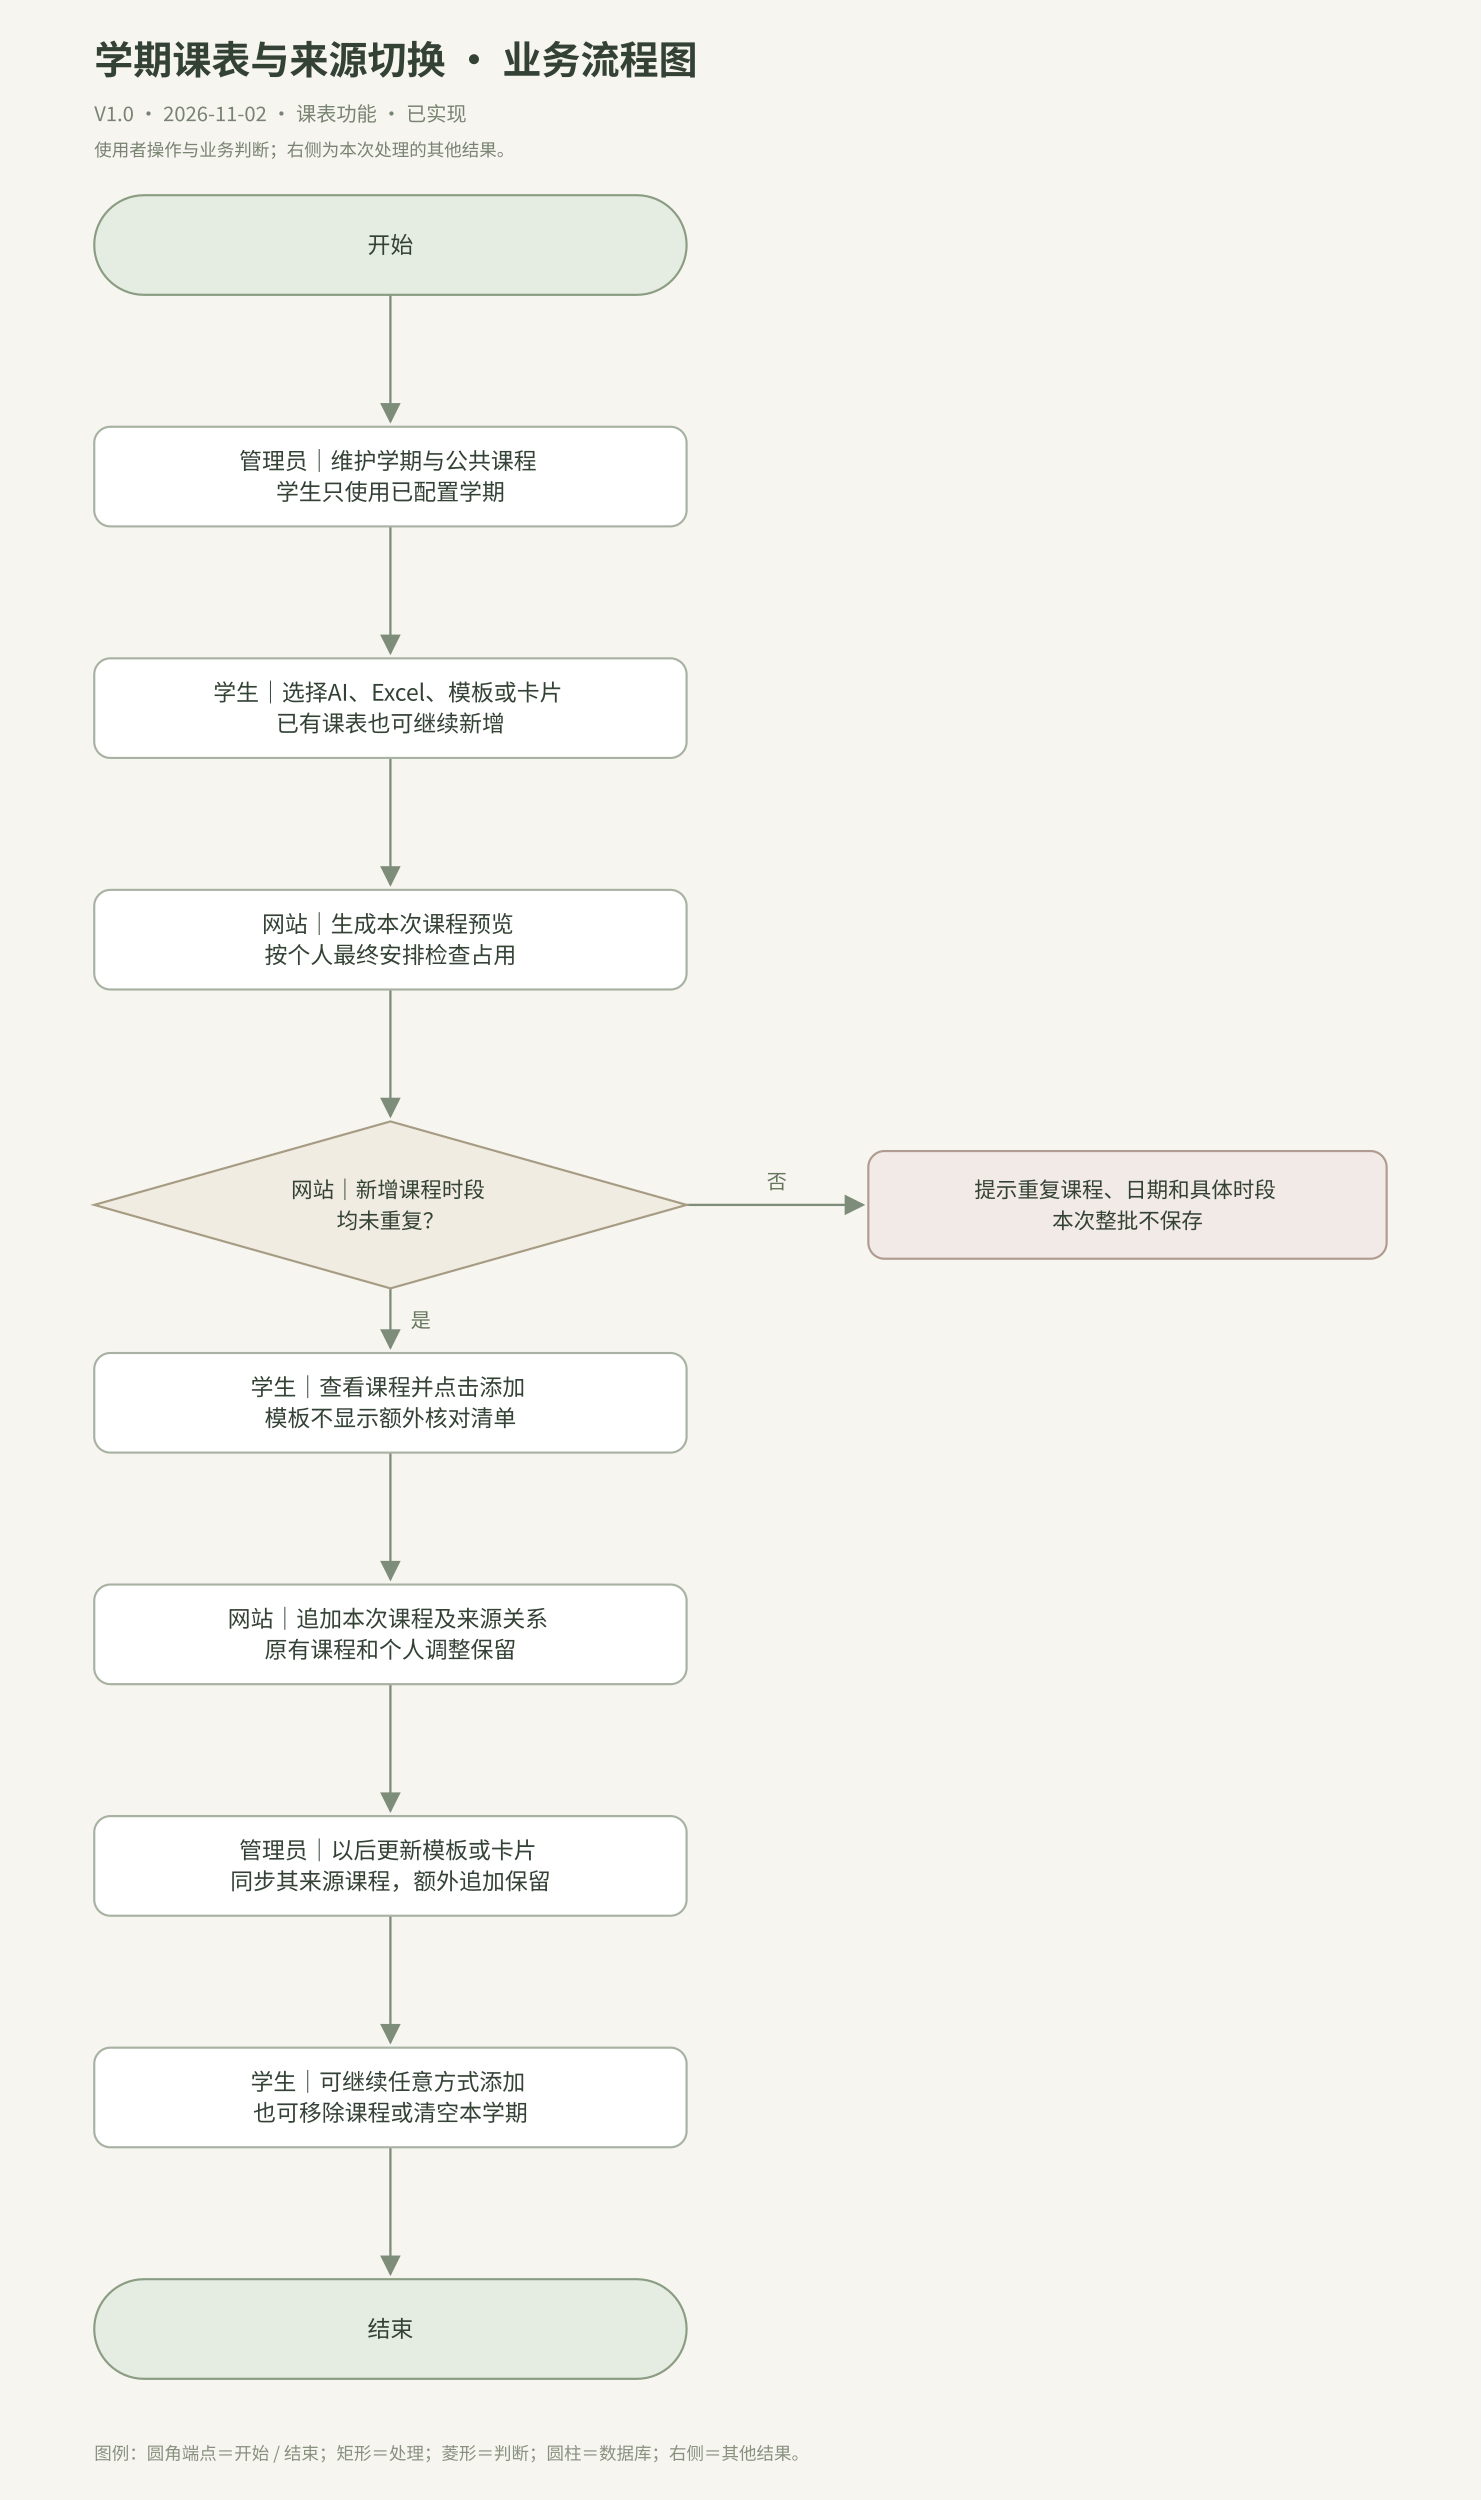
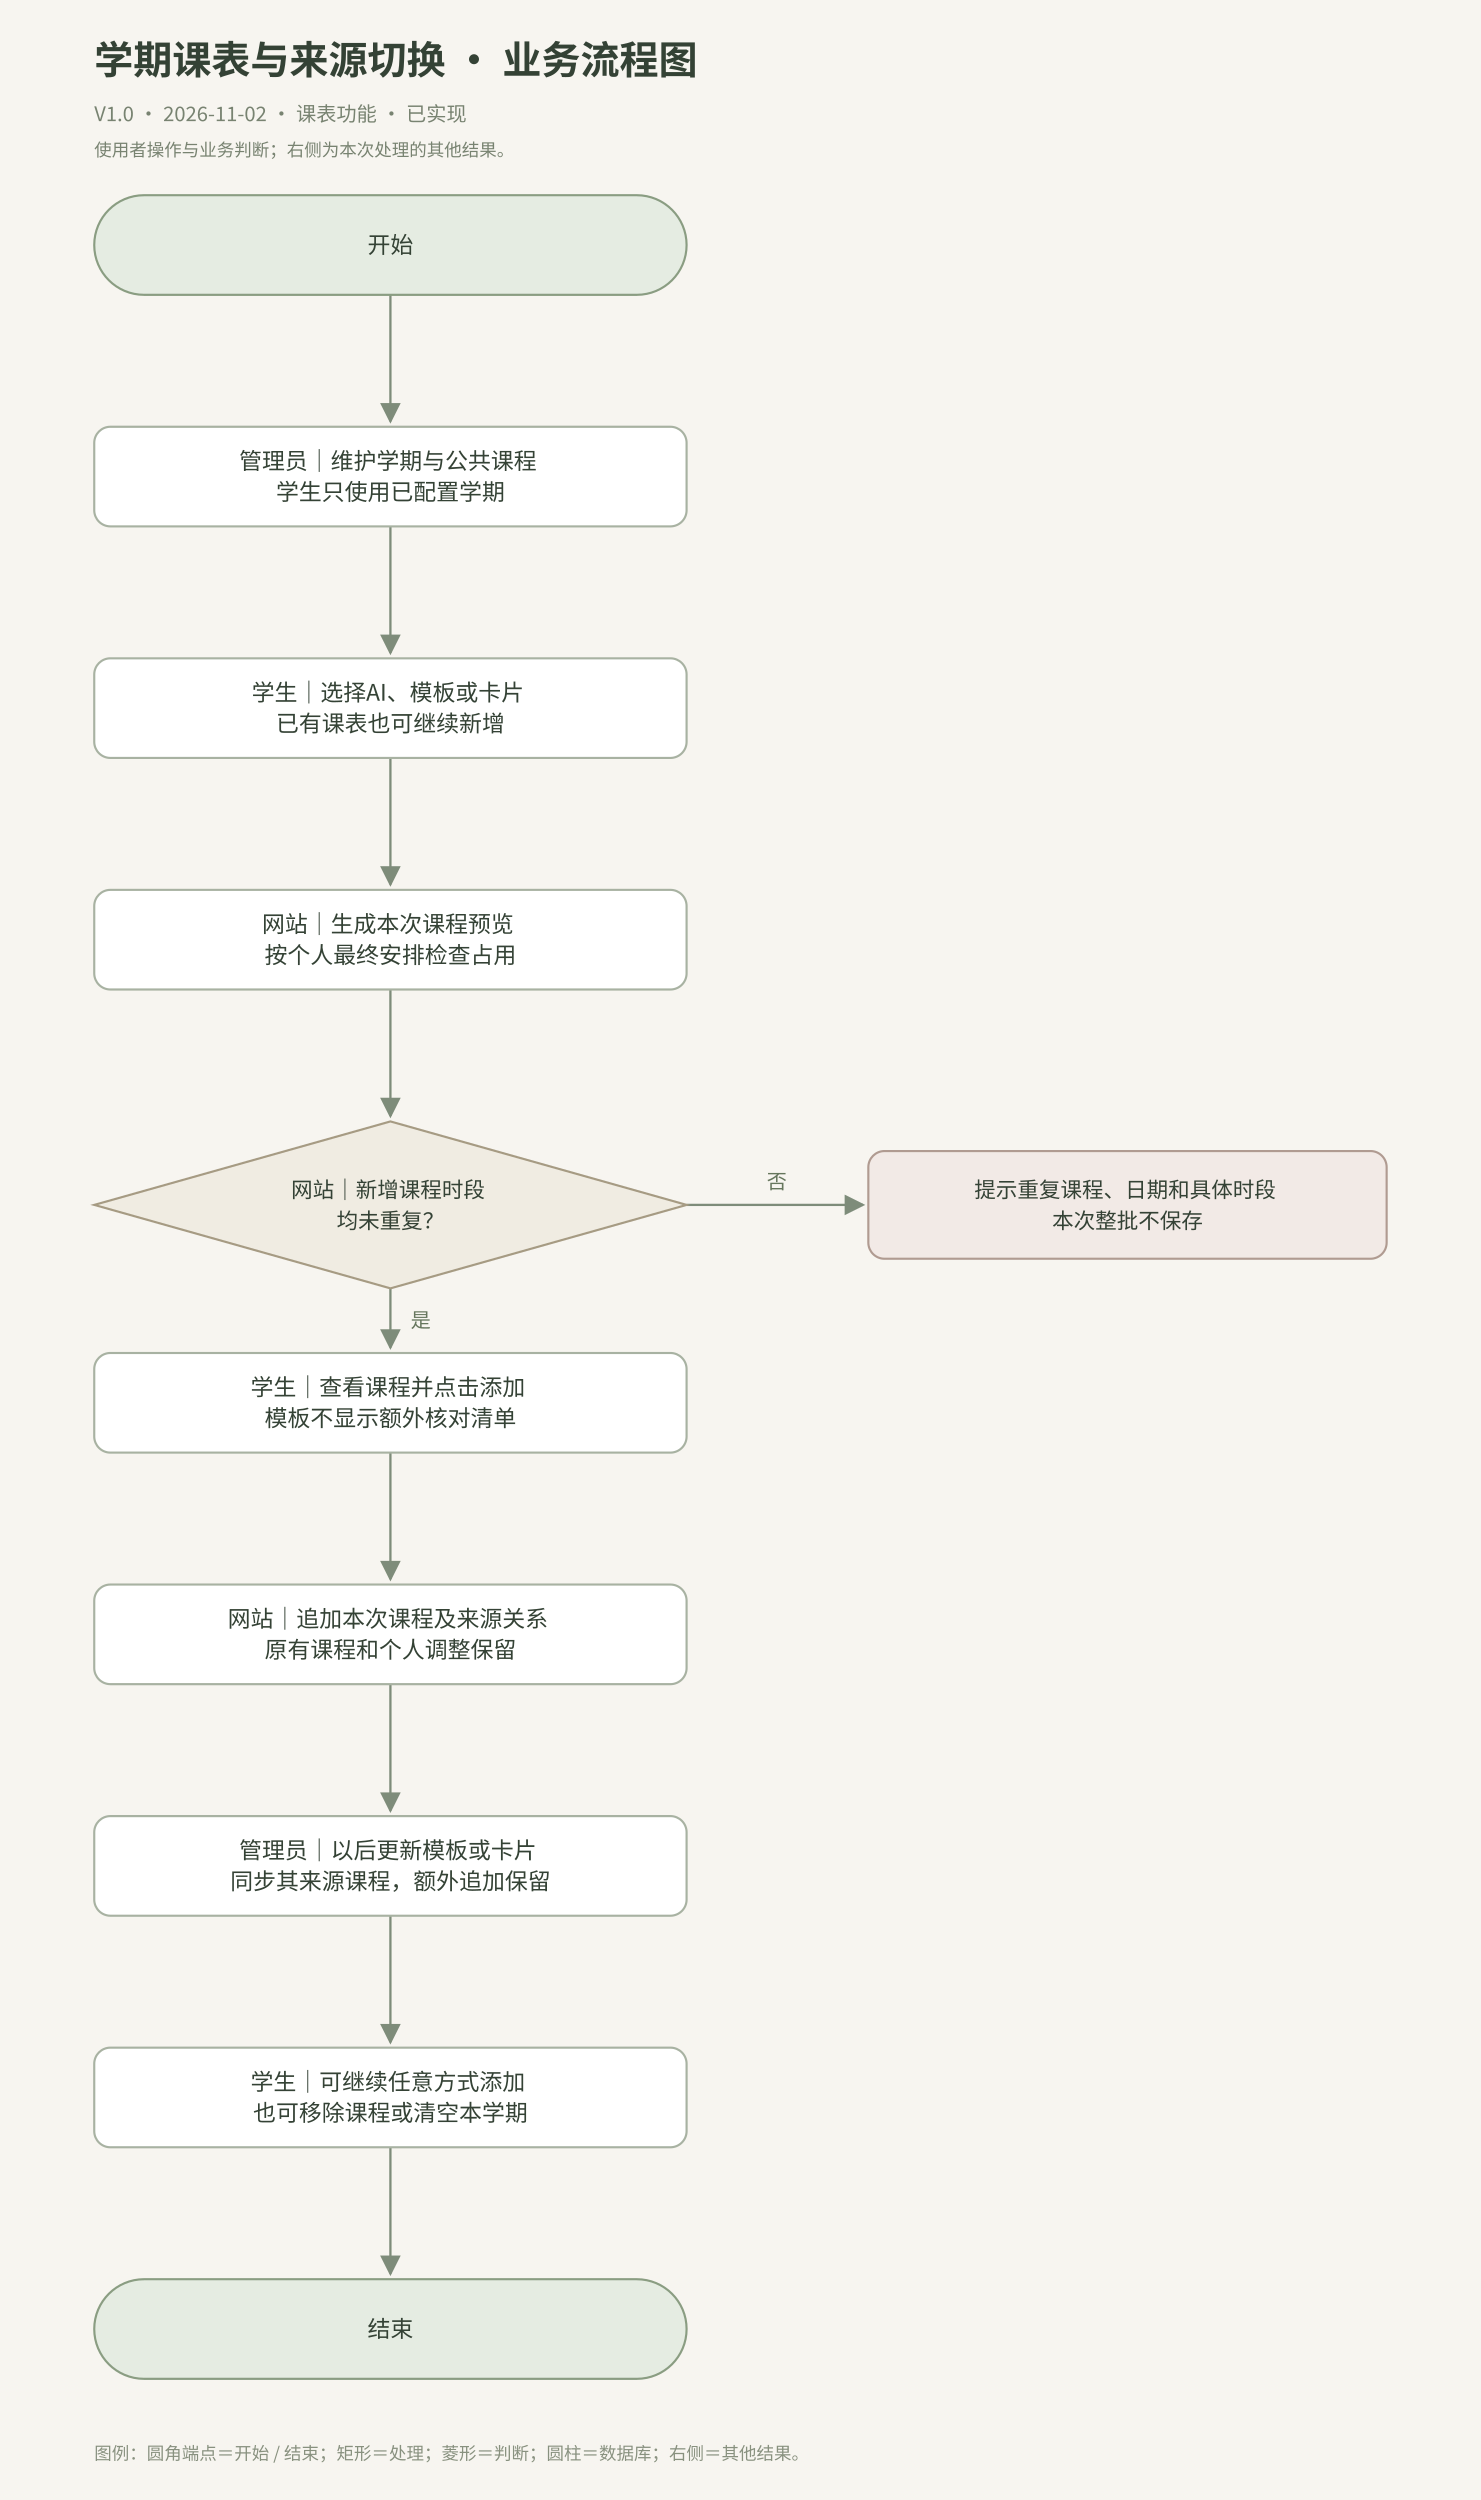
<svg xmlns="http://www.w3.org/2000/svg" width="1100" height="1857" viewBox="0 0 1100 1857" role="img" aria-labelledby="title desc">
  <defs>
    <marker id="arrow" markerWidth="9" markerHeight="9" refX="8" refY="4.5" orient="auto" markerUnits="strokeWidth">
      <path d="M0 0 L9 4.5 L0 9 Z" fill="#7E8C7A" />
    </marker>
  </defs>
  <rect width="1100" height="1857" fill="#F7F5F0" />
  <g font-family="'Microsoft YaHei','PingFang SC','Noto Sans CJK SC',sans-serif" fill="#344235">
    <text x="70" y="55" font-size="29" font-weight="700">学期课表与来源切换 · 业务流程图</text>
    <text x="70" y="90" font-size="15" fill="#788371">V1.0 · 2026-11-02 · 课表功能 · 已实现</text>
    <text x="70" y="116" font-size="13" fill="#788371">使用者操作与业务判断；右侧为本次处理的其他结果。</text>
    <path d="M290.0 219 L290.0 313" stroke="#7E8C7A" stroke-width="1.7" fill="none" marker-end="url(#arrow)" />
    <path d="M290.0 391 L290.0 485" stroke="#7E8C7A" stroke-width="1.7" fill="none" marker-end="url(#arrow)" />
    <path d="M290.0 563 L290.0 657" stroke="#7E8C7A" stroke-width="1.7" fill="none" marker-end="url(#arrow)" />
    <path d="M290.0 735 L290.0 829" stroke="#7E8C7A" stroke-width="1.7" fill="none" marker-end="url(#arrow)" />
    <path d="M510 895.0 L641 895.0" stroke="#7E8C7A" stroke-width="1.7" fill="none" marker-end="url(#arrow)" />
    <text x="569.5" y="883.0" font-size="15" fill="#66765D">否</text>
    <path d="M290.0 957 L290.0 1001" stroke="#7E8C7A" stroke-width="1.7" fill="none" marker-end="url(#arrow)" />
    <text x="305.0" y="986.0" font-size="15" fill="#66765D">是</text>
    <path d="M290.0 1079 L290.0 1173" stroke="#7E8C7A" stroke-width="1.7" fill="none" marker-end="url(#arrow)" />
    <path d="M290.0 1251 L290.0 1345" stroke="#7E8C7A" stroke-width="1.7" fill="none" marker-end="url(#arrow)" />
    <path d="M290.0 1423 L290.0 1517" stroke="#7E8C7A" stroke-width="1.7" fill="none" marker-end="url(#arrow)" />
    <path d="M290.0 1595 L290.0 1689" stroke="#7E8C7A" stroke-width="1.7" fill="none" marker-end="url(#arrow)" />
    <rect x="70" y="145" width="440" height="74" rx="37.0" fill="#E5ECE2" stroke="#8A9D82" stroke-width="1.6" />
    <text text-anchor="middle" font-size="17">
      <tspan x="290.0" y="188.0">开始</tspan>
    </text>
    <rect x="70" y="317" width="440" height="74" rx="12" fill="#FFFFFF" stroke="#A8B2A2" stroke-width="1.6" />
    <text text-anchor="middle" font-size="17">
      <tspan x="290.0" y="348.5">管理员｜维护学期与公共课程</tspan>
      <tspan x="290.0" y="371.5">学生只使用已配置学期</tspan>
    </text>
    <rect x="70" y="489" width="440" height="74" rx="12" fill="#FFFFFF" stroke="#A8B2A2" stroke-width="1.6" />
    <text text-anchor="middle" font-size="17">
-       <tspan x="290.0" y="520.5">学生｜选择AI、Excel、模板或卡片</tspan>
+       <tspan x="290.0" y="520.5">学生｜选择AI、模板或卡片</tspan>
      <tspan x="290.0" y="543.5">已有课表也可继续新增</tspan>
    </text>
    <rect x="70" y="661" width="440" height="74" rx="12" fill="#FFFFFF" stroke="#A8B2A2" stroke-width="1.6" />
    <text text-anchor="middle" font-size="17">
      <tspan x="290.0" y="692.5">网站｜生成本次课程预览</tspan>
      <tspan x="290.0" y="715.5">按个人最终安排检查占用</tspan>
    </text>
    <polygon points="290.0,833 510,895.0 290.0,957 70,895.0" fill="#F0ECE2" stroke="#A69B83" stroke-width="1.6" />
    <text text-anchor="middle" font-size="16">
      <tspan x="290.0" y="889.5">网站｜新增课程时段</tspan>
      <tspan x="290.0" y="912.5">均未重复？</tspan>
    </text>
    <rect x="645" y="855.0" width="385" height="80" rx="12" fill="#F2EAE6" stroke="#B09B91" stroke-width="1.6" />
    <text text-anchor="middle" font-size="16">
      <tspan x="837.5" y="889.5">提示重复课程、日期和具体时段</tspan>
      <tspan x="837.5" y="912.5">本次整批不保存</tspan>
    </text>
    <rect x="70" y="1005" width="440" height="74" rx="12" fill="#FFFFFF" stroke="#A8B2A2" stroke-width="1.6" />
    <text text-anchor="middle" font-size="17">
      <tspan x="290.0" y="1036.5">学生｜查看课程并点击添加</tspan>
      <tspan x="290.0" y="1059.5">模板不显示额外核对清单</tspan>
    </text>
    <rect x="70" y="1177" width="440" height="74" rx="12" fill="#FFFFFF" stroke="#A8B2A2" stroke-width="1.6" />
    <text text-anchor="middle" font-size="17">
      <tspan x="290.0" y="1208.5">网站｜追加本次课程及来源关系</tspan>
      <tspan x="290.0" y="1231.5">原有课程和个人调整保留</tspan>
    </text>
    <rect x="70" y="1349" width="440" height="74" rx="12" fill="#FFFFFF" stroke="#A8B2A2" stroke-width="1.6" />
    <text text-anchor="middle" font-size="17">
      <tspan x="290.0" y="1380.5">管理员｜以后更新模板或卡片</tspan>
      <tspan x="290.0" y="1403.5">同步其来源课程，额外追加保留</tspan>
    </text>
    <rect x="70" y="1521" width="440" height="74" rx="12" fill="#FFFFFF" stroke="#A8B2A2" stroke-width="1.6" />
    <text text-anchor="middle" font-size="17">
      <tspan x="290.0" y="1552.5">学生｜可继续任意方式添加</tspan>
      <tspan x="290.0" y="1575.5">也可移除课程或清空本学期</tspan>
    </text>
    <rect x="70" y="1693" width="440" height="74" rx="37.0" fill="#E5ECE2" stroke="#8A9D82" stroke-width="1.6" />
    <text text-anchor="middle" font-size="17">
      <tspan x="290.0" y="1736.0">结束</tspan>
    </text>
    <text x="70" y="1827" font-size="13" fill="#88917F">图例：圆角端点＝开始 / 结束；矩形＝处理；菱形＝判断；圆柱＝数据库；右侧＝其他结果。</text>
  </g>
</svg>
